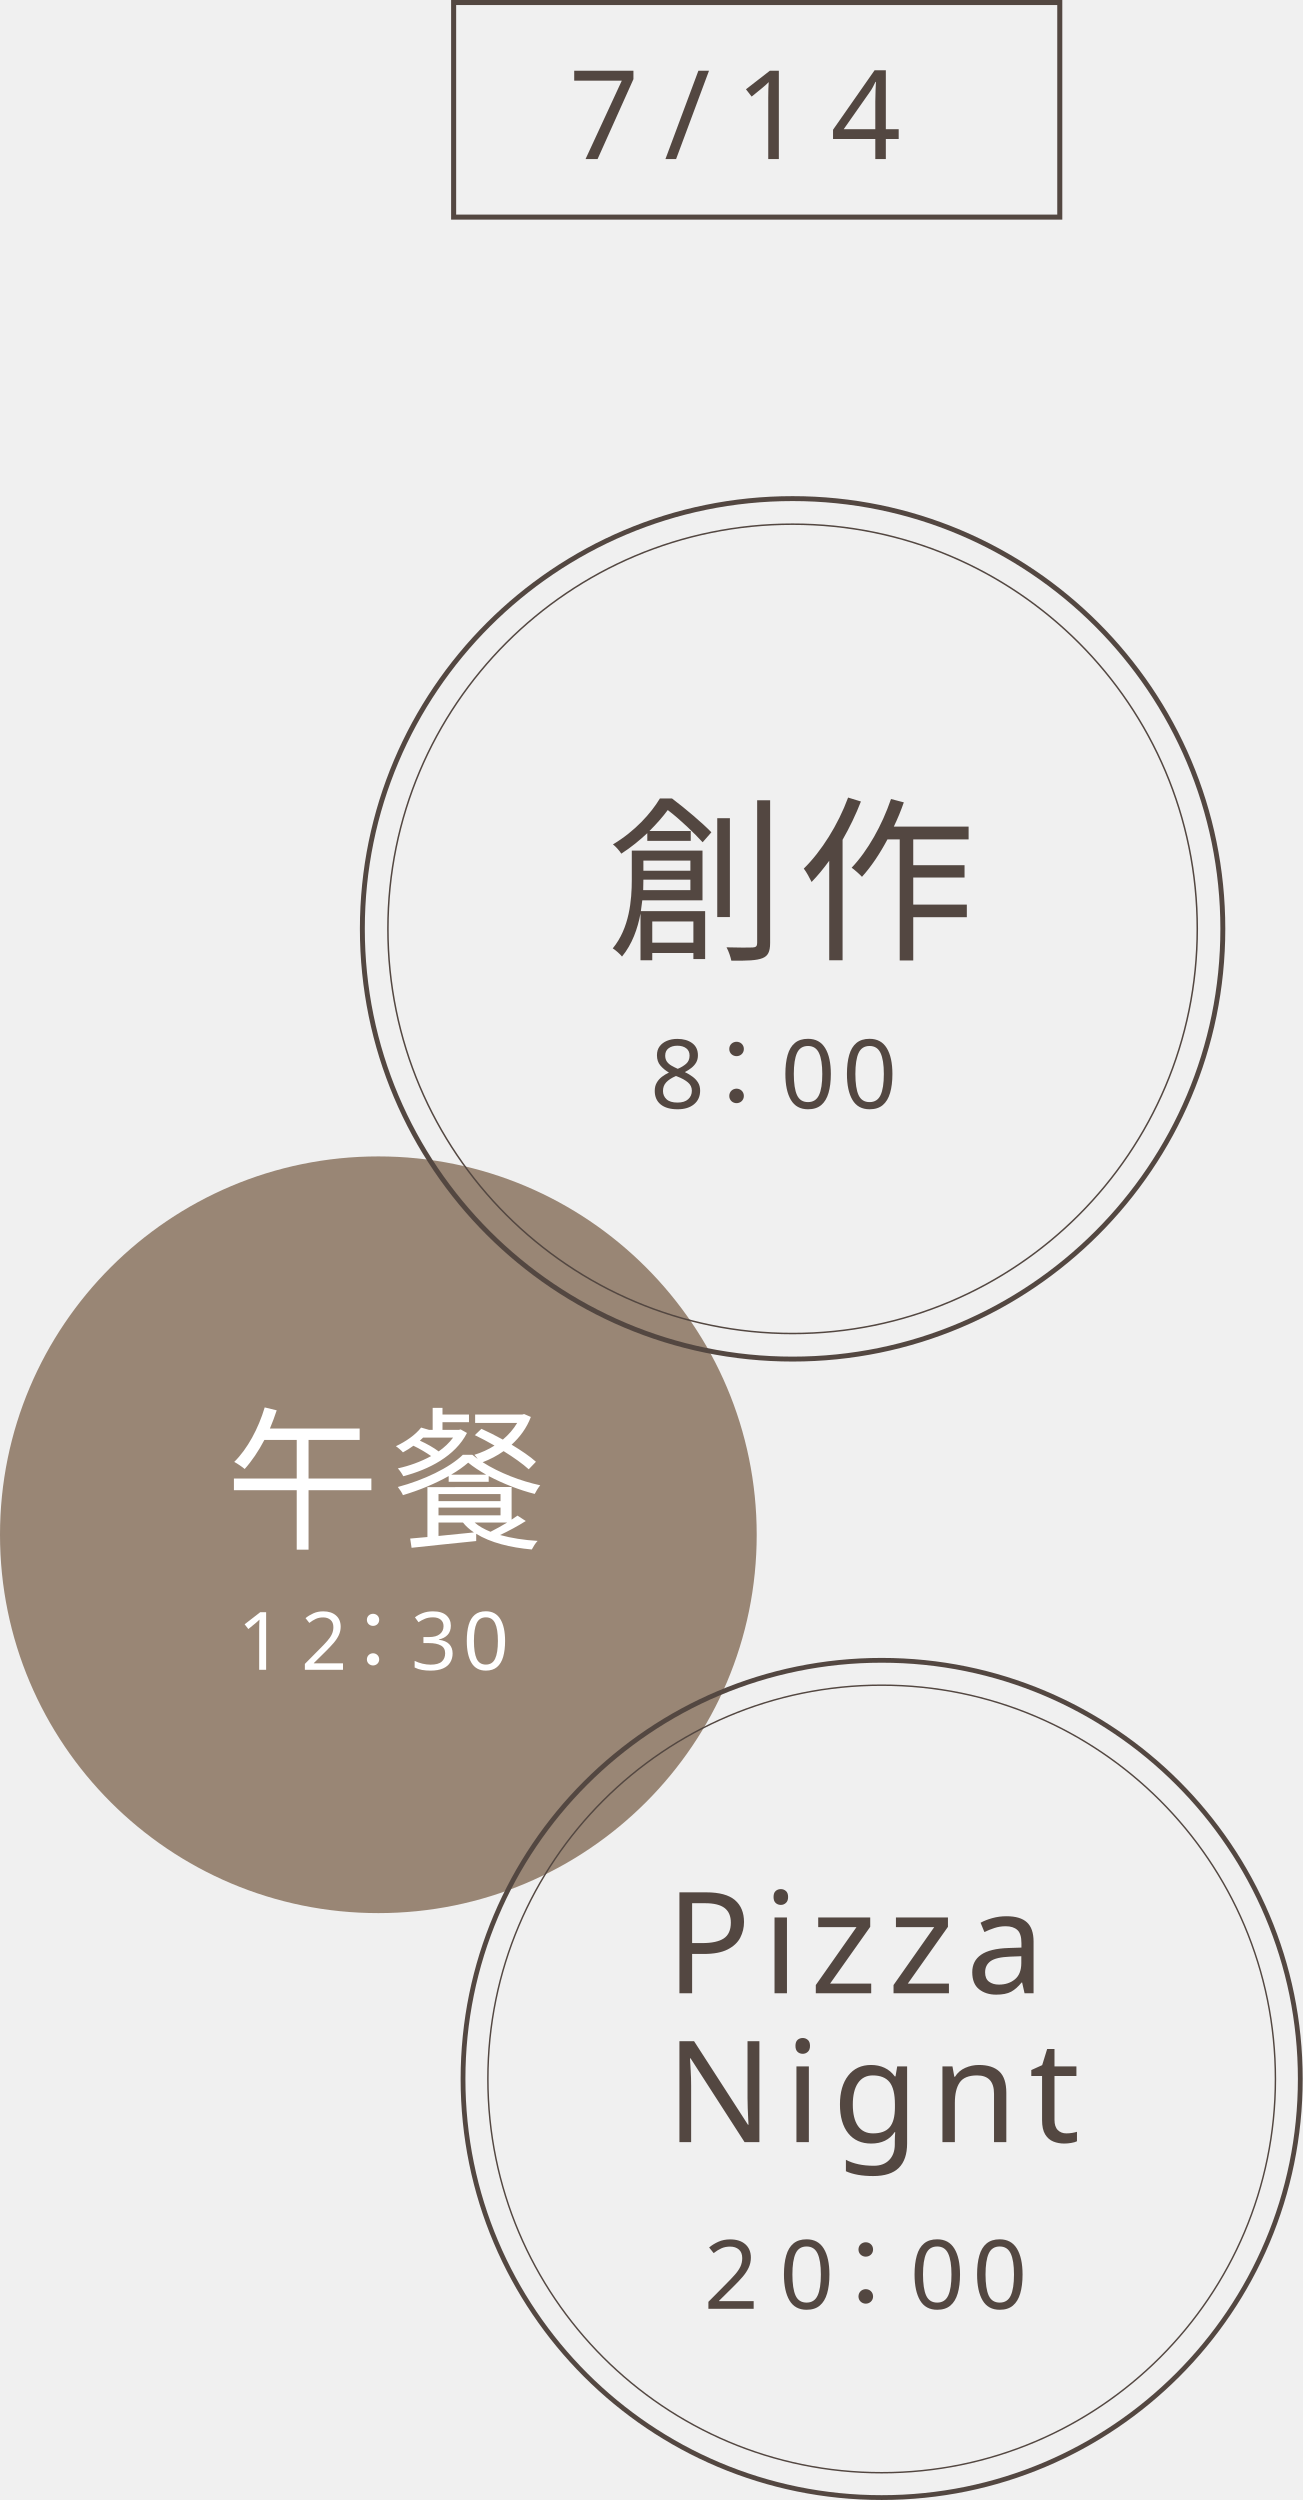
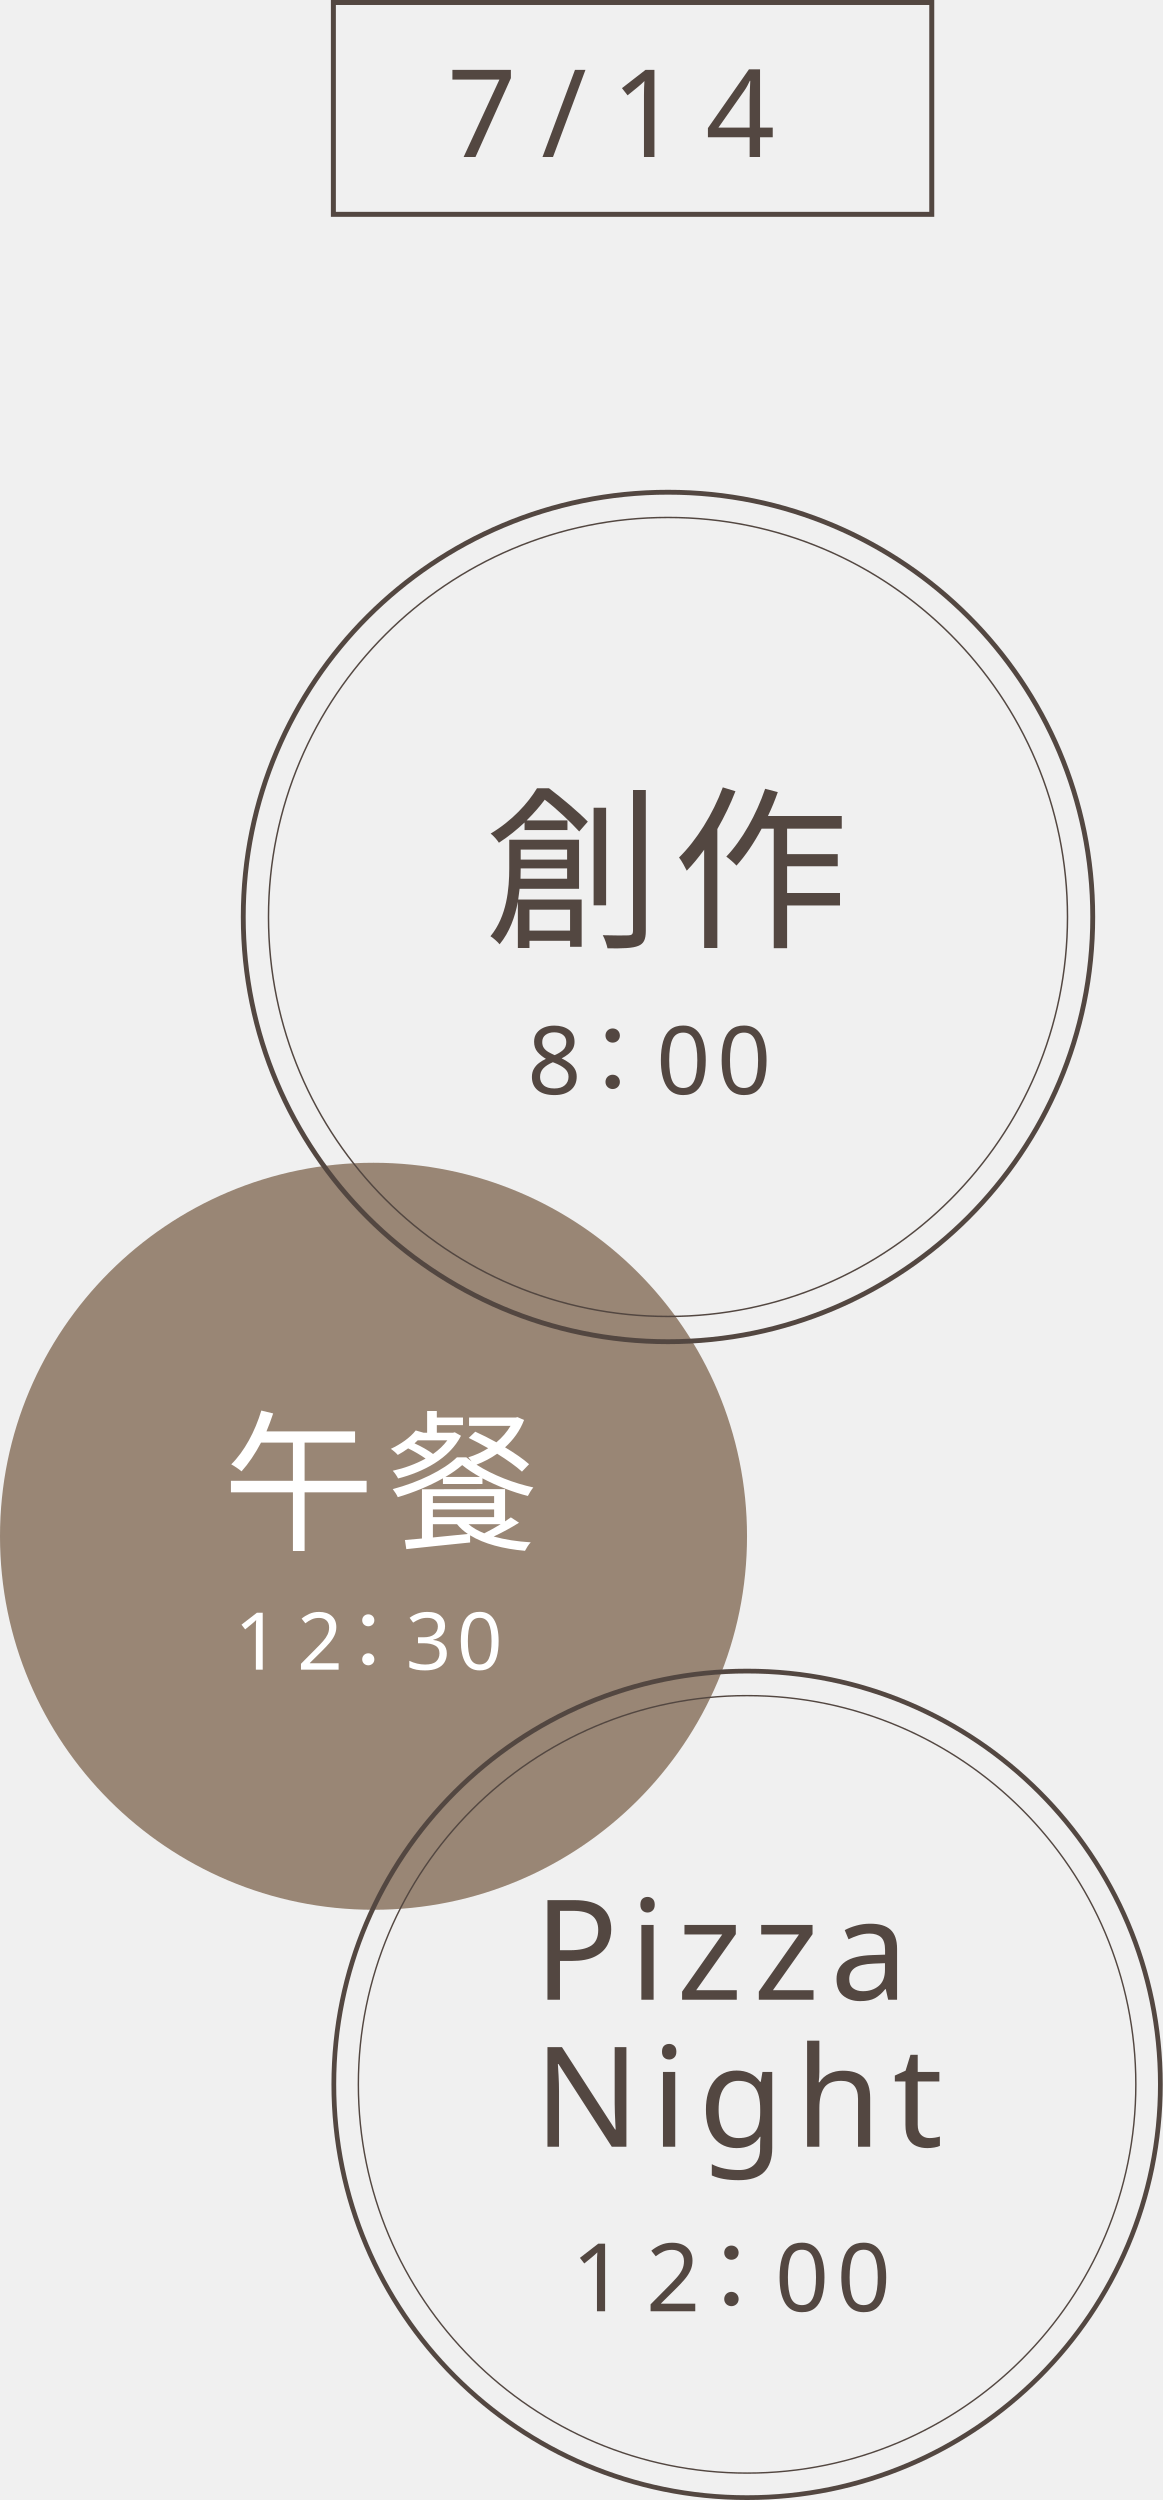
- <svg xmlns="http://www.w3.org/2000/svg" viewBox="0 0 516.19 990.61">
+ <svg xmlns="http://www.w3.org/2000/svg" viewBox="0 0 466.7 1003.45">
  <defs>
-     <style>.cls-1{fill:#998675;}.cls-16,.cls-2,.cls-3,.cls-4,.cls-5{fill:none;stroke:#534741;stroke-miterlimit:10;}.cls-2{stroke-width:1.95px;}.cls-3{stroke-width:0.6px;}.cls-4{stroke-width:1.9px;}.cls-5{stroke-width:0.58px;}.cls-6{font-size:61px;letter-spacing:0.08em;}.cls-6,.cls-9{fill:#fff;}.cls-6,.cls-7{font-family:HiraKakuProN-W4-90ms-RKSJ-H, Hiragino Sans;}.cls-7{font-size:70.54px;letter-spacing:0.07em;}.cls-11,.cls-13,.cls-15,.cls-7,.cls-8{fill:#534741;}.cls-8{font-size:56px;letter-spacing:0.08em;}.cls-15,.cls-8{font-family:HiraKakuProN-W5-90ms-RKSJ-H, Hiragino Sans;}.cls-9{font-size:32px;letter-spacing:0.07em;}.cls-11,.cls-13,.cls-9{font-family:HiraKakuProN-W6-90ms-RKSJ-H, Hiragino Sans;}.cls-10{letter-spacing:-0.18em;}.cls-11,.cls-13{font-size:38px;}.cls-11,.cls-14{letter-spacing:-0.17em;}.cls-12{letter-spacing:0.07em;}.cls-13{letter-spacing:0.08em;}.cls-15{font-size:49px;letter-spacing:0.2em;}.cls-16{stroke-width:2px;}</style>
+     <style>.cls-1{fill:#998675;}.cls-16,.cls-2,.cls-3,.cls-4,.cls-5{fill:none;stroke:#534741;stroke-miterlimit:10;}.cls-2{stroke-width:1.95px;}.cls-3{stroke-width:0.6px;}.cls-4{stroke-width:1.9px;}.cls-5{stroke-width:0.58px;}.cls-6{font-size:61px;letter-spacing:0.08em;}.cls-6,.cls-9{fill:#fff;}.cls-6,.cls-7{font-family:HiraKakuProN-W3-90ms-RKSJ-H, Hiragino Kaku Gothic Pro;}.cls-7{font-size:70.54px;letter-spacing:0.07em;}.cls-11,.cls-13,.cls-15,.cls-7,.cls-8{fill:#534741;}.cls-8{font-size:56px;letter-spacing:0.08em;}.cls-15,.cls-8{font-family:HiraKakuProN-W5-90ms-RKSJ-H, Hiragino Sans;}.cls-9{font-size:32px;letter-spacing:0.07em;}.cls-11,.cls-13,.cls-9{font-family:HiraKakuProN-W6-90ms-RKSJ-H, Hiragino Kaku Gothic Pro;}.cls-10{letter-spacing:-0.18em;}.cls-11,.cls-13{font-size:38px;}.cls-11,.cls-14{letter-spacing:-0.17em;}.cls-12{letter-spacing:0.07em;}.cls-13{letter-spacing:0.08em;}.cls-15{font-size:49px;letter-spacing:0.2em;}.cls-16{stroke-width:2px;}</style>
  </defs>
  <g id="Layer_2" data-name="Layer 2">
    <g id="圖層_2" data-name="圖層 2">
-       <circle class="cls-1" cx="149.92" cy="608.14" r="149.92" />
-       <circle class="cls-2" cx="314.06" cy="368.05" r="170.48" />
-       <circle class="cls-3" cx="314.06" cy="368.05" r="160.35" />
-       <circle class="cls-4" cx="349.35" cy="823.77" r="165.88" />
-       <circle class="cls-5" cx="349.35" cy="823.77" r="156.03" />
-       <text class="cls-6" transform="translate(89.39 609.1)">午餐</text>
-       <text class="cls-7" transform="translate(240.47 375.01)">創作</text>
-       <text class="cls-8" transform="translate(263.78 789.81)">Pizza<tspan x="0" y="59">Nignt</tspan>
+       <circle class="cls-1" cx="149.92" cy="616.63" r="149.92" />
+       <circle class="cls-2" cx="268.12" cy="368.05" r="170.48" />
+       <circle class="cls-3" cx="268.12" cy="368.05" r="160.35" />
+       <circle class="cls-4" cx="299.87" cy="836.62" r="165.88" />
+       <circle class="cls-5" cx="299.87" cy="836.62" r="156.03" />
+       <text class="cls-6" transform="translate(89.39 617.59)">午餐</text>
+       <text class="cls-7" transform="translate(194.53 375.01)">創作</text>
+       <text class="cls-8" transform="translate(214.3 802.65)">Pizza<tspan x="0" y="59">Night</tspan>
      </text>
-       <text class="cls-9" transform="translate(94.09 661.66)">1<tspan class="cls-10" x="25.18" y="0">2：</tspan>
+       <text class="cls-9" transform="translate(94.09 670.16)">1<tspan class="cls-10" x="25.18" y="0">2：</tspan>
        <tspan x="68.77" y="0">30</tspan>
      </text>
-       <text class="cls-11" transform="translate(257.58 439.17)">8：<tspan class="cls-12" x="51.76" y="0">00</tspan>
+       <text class="cls-11" transform="translate(211.64 439.17)">8：<tspan class="cls-12" x="51.76" y="0">00</tspan>
      </text>
-       <text class="cls-13" transform="translate(278.87 914.86)">2<tspan class="cls-14" x="29.91" y="0">0：</tspan>
+       <text class="cls-13" transform="translate(229.39 927.7)">1<tspan class="cls-14" x="29.91" y="0">2：</tspan>
        <tspan x="81.66" y="0">00</tspan>
      </text>
-       <text class="cls-15" transform="translate(225.37 63.02)">7/14</text>
-       <rect class="cls-16" x="179.75" y="1" width="240.18" height="85.03" />
+       <text class="cls-15" transform="translate(179.43 63.02)">7/14</text>
+       <rect class="cls-16" x="133.81" y="1" width="240.18" height="85.03" />
    </g>
  </g>
</svg>
